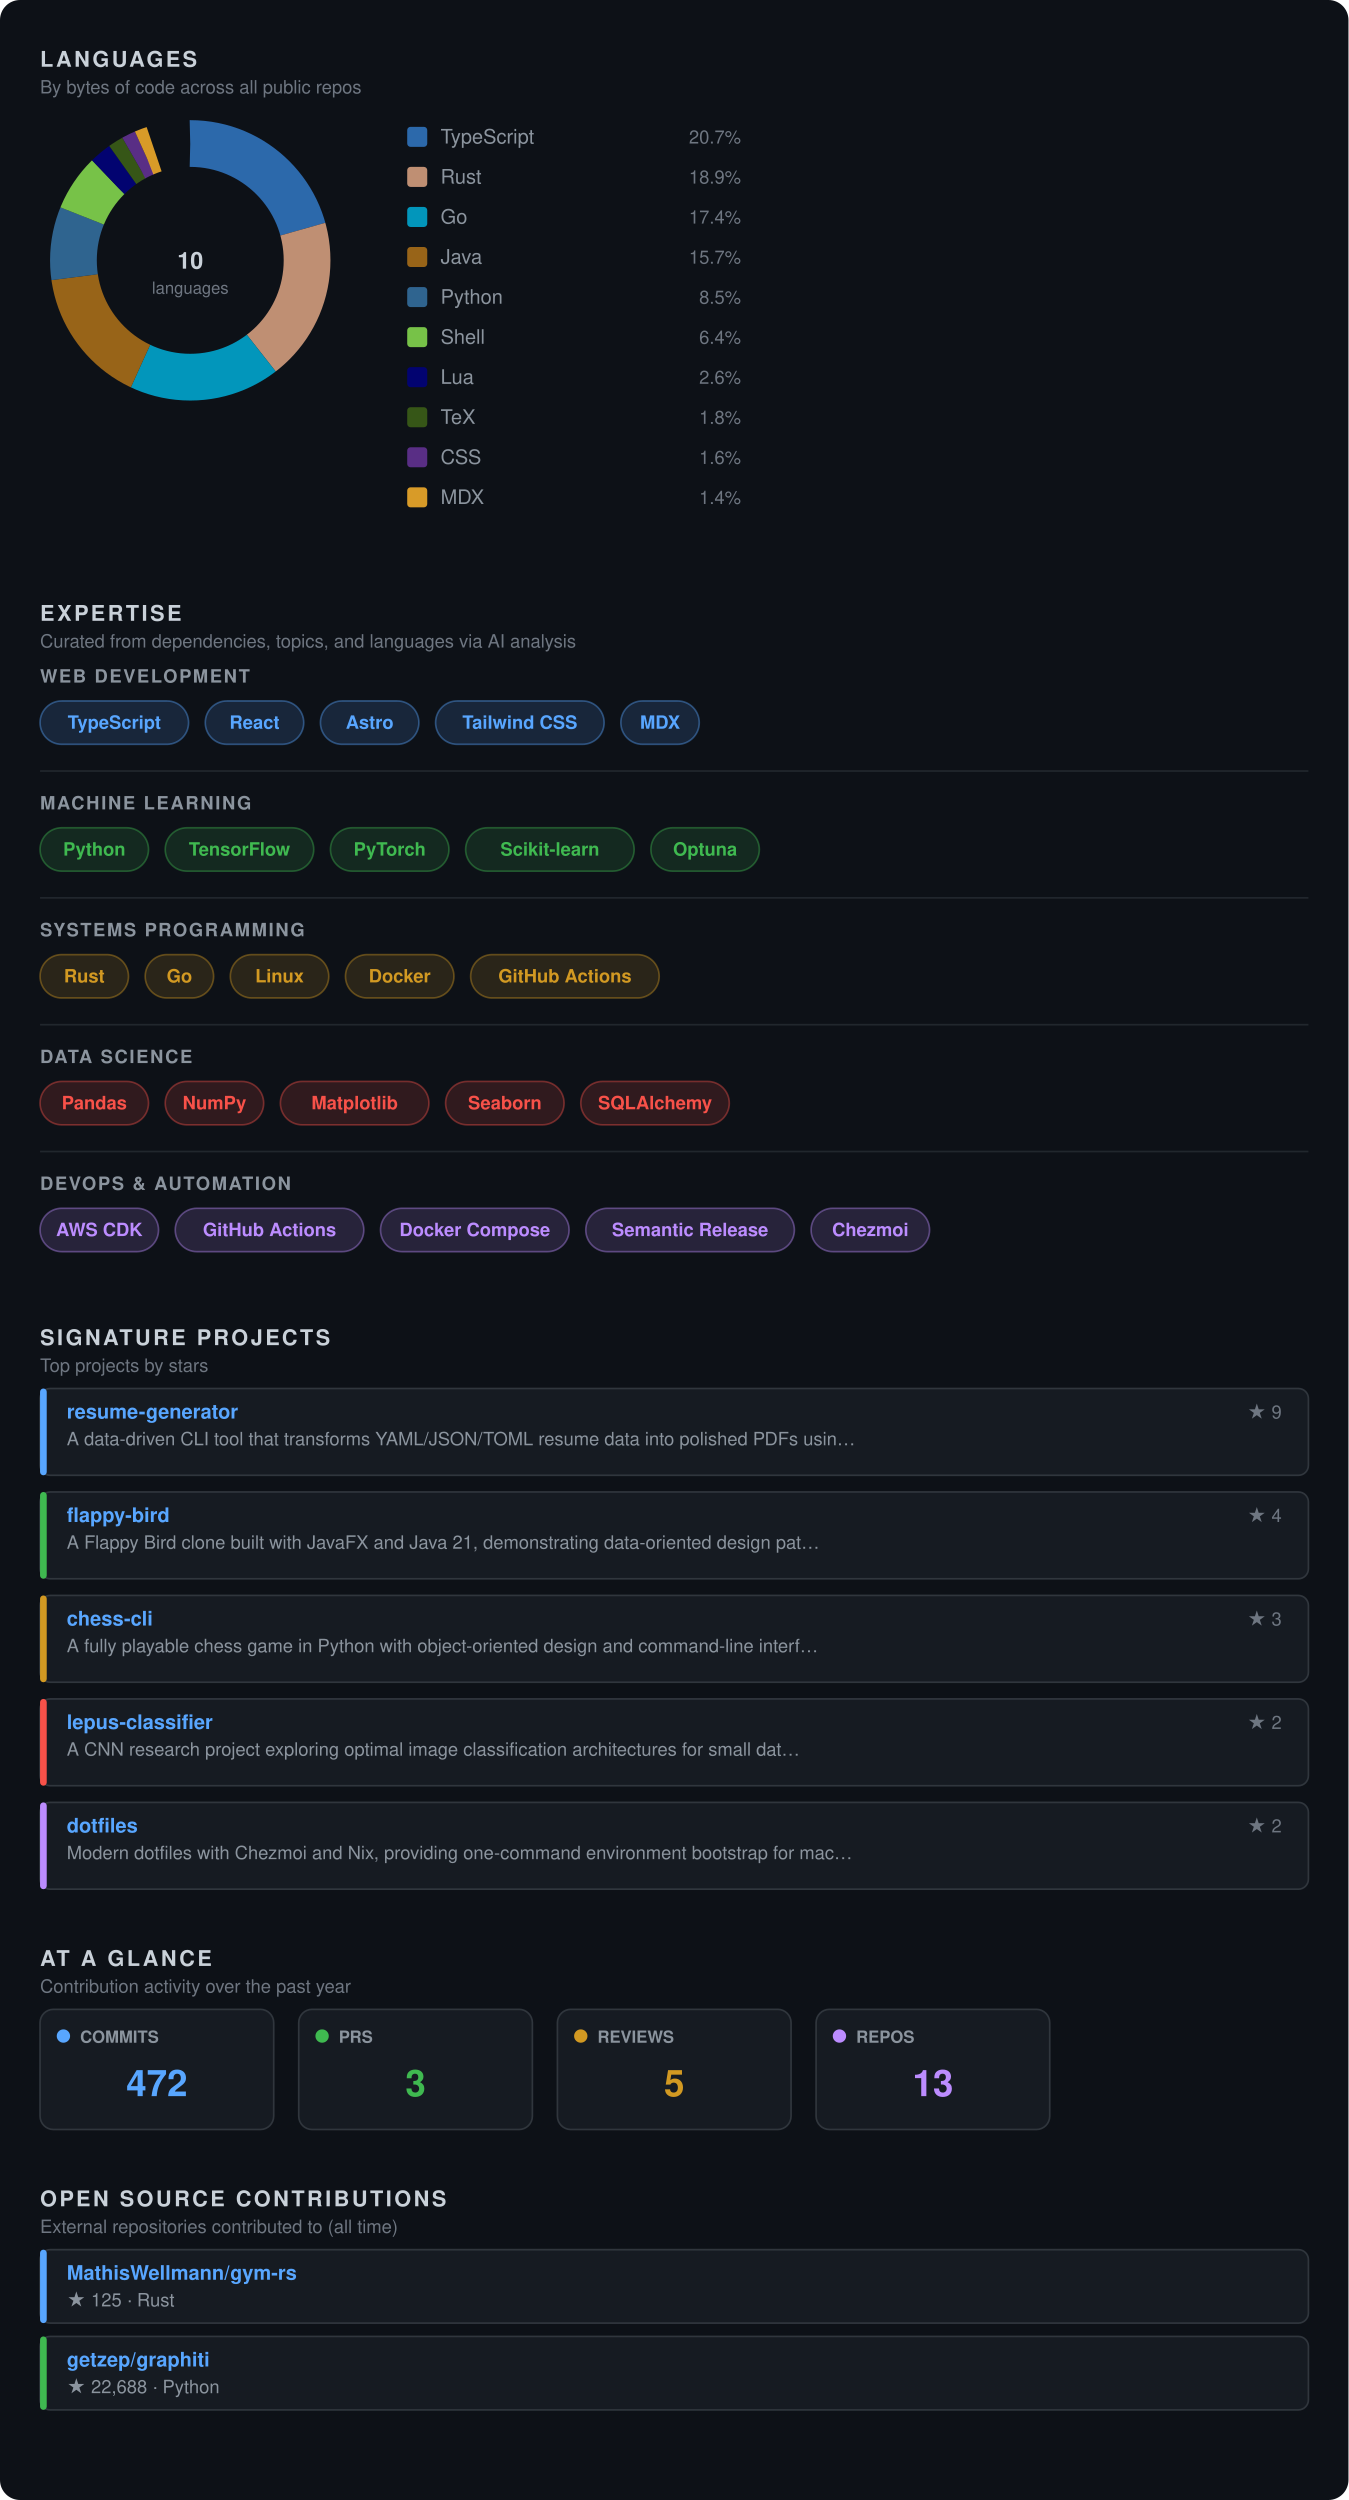
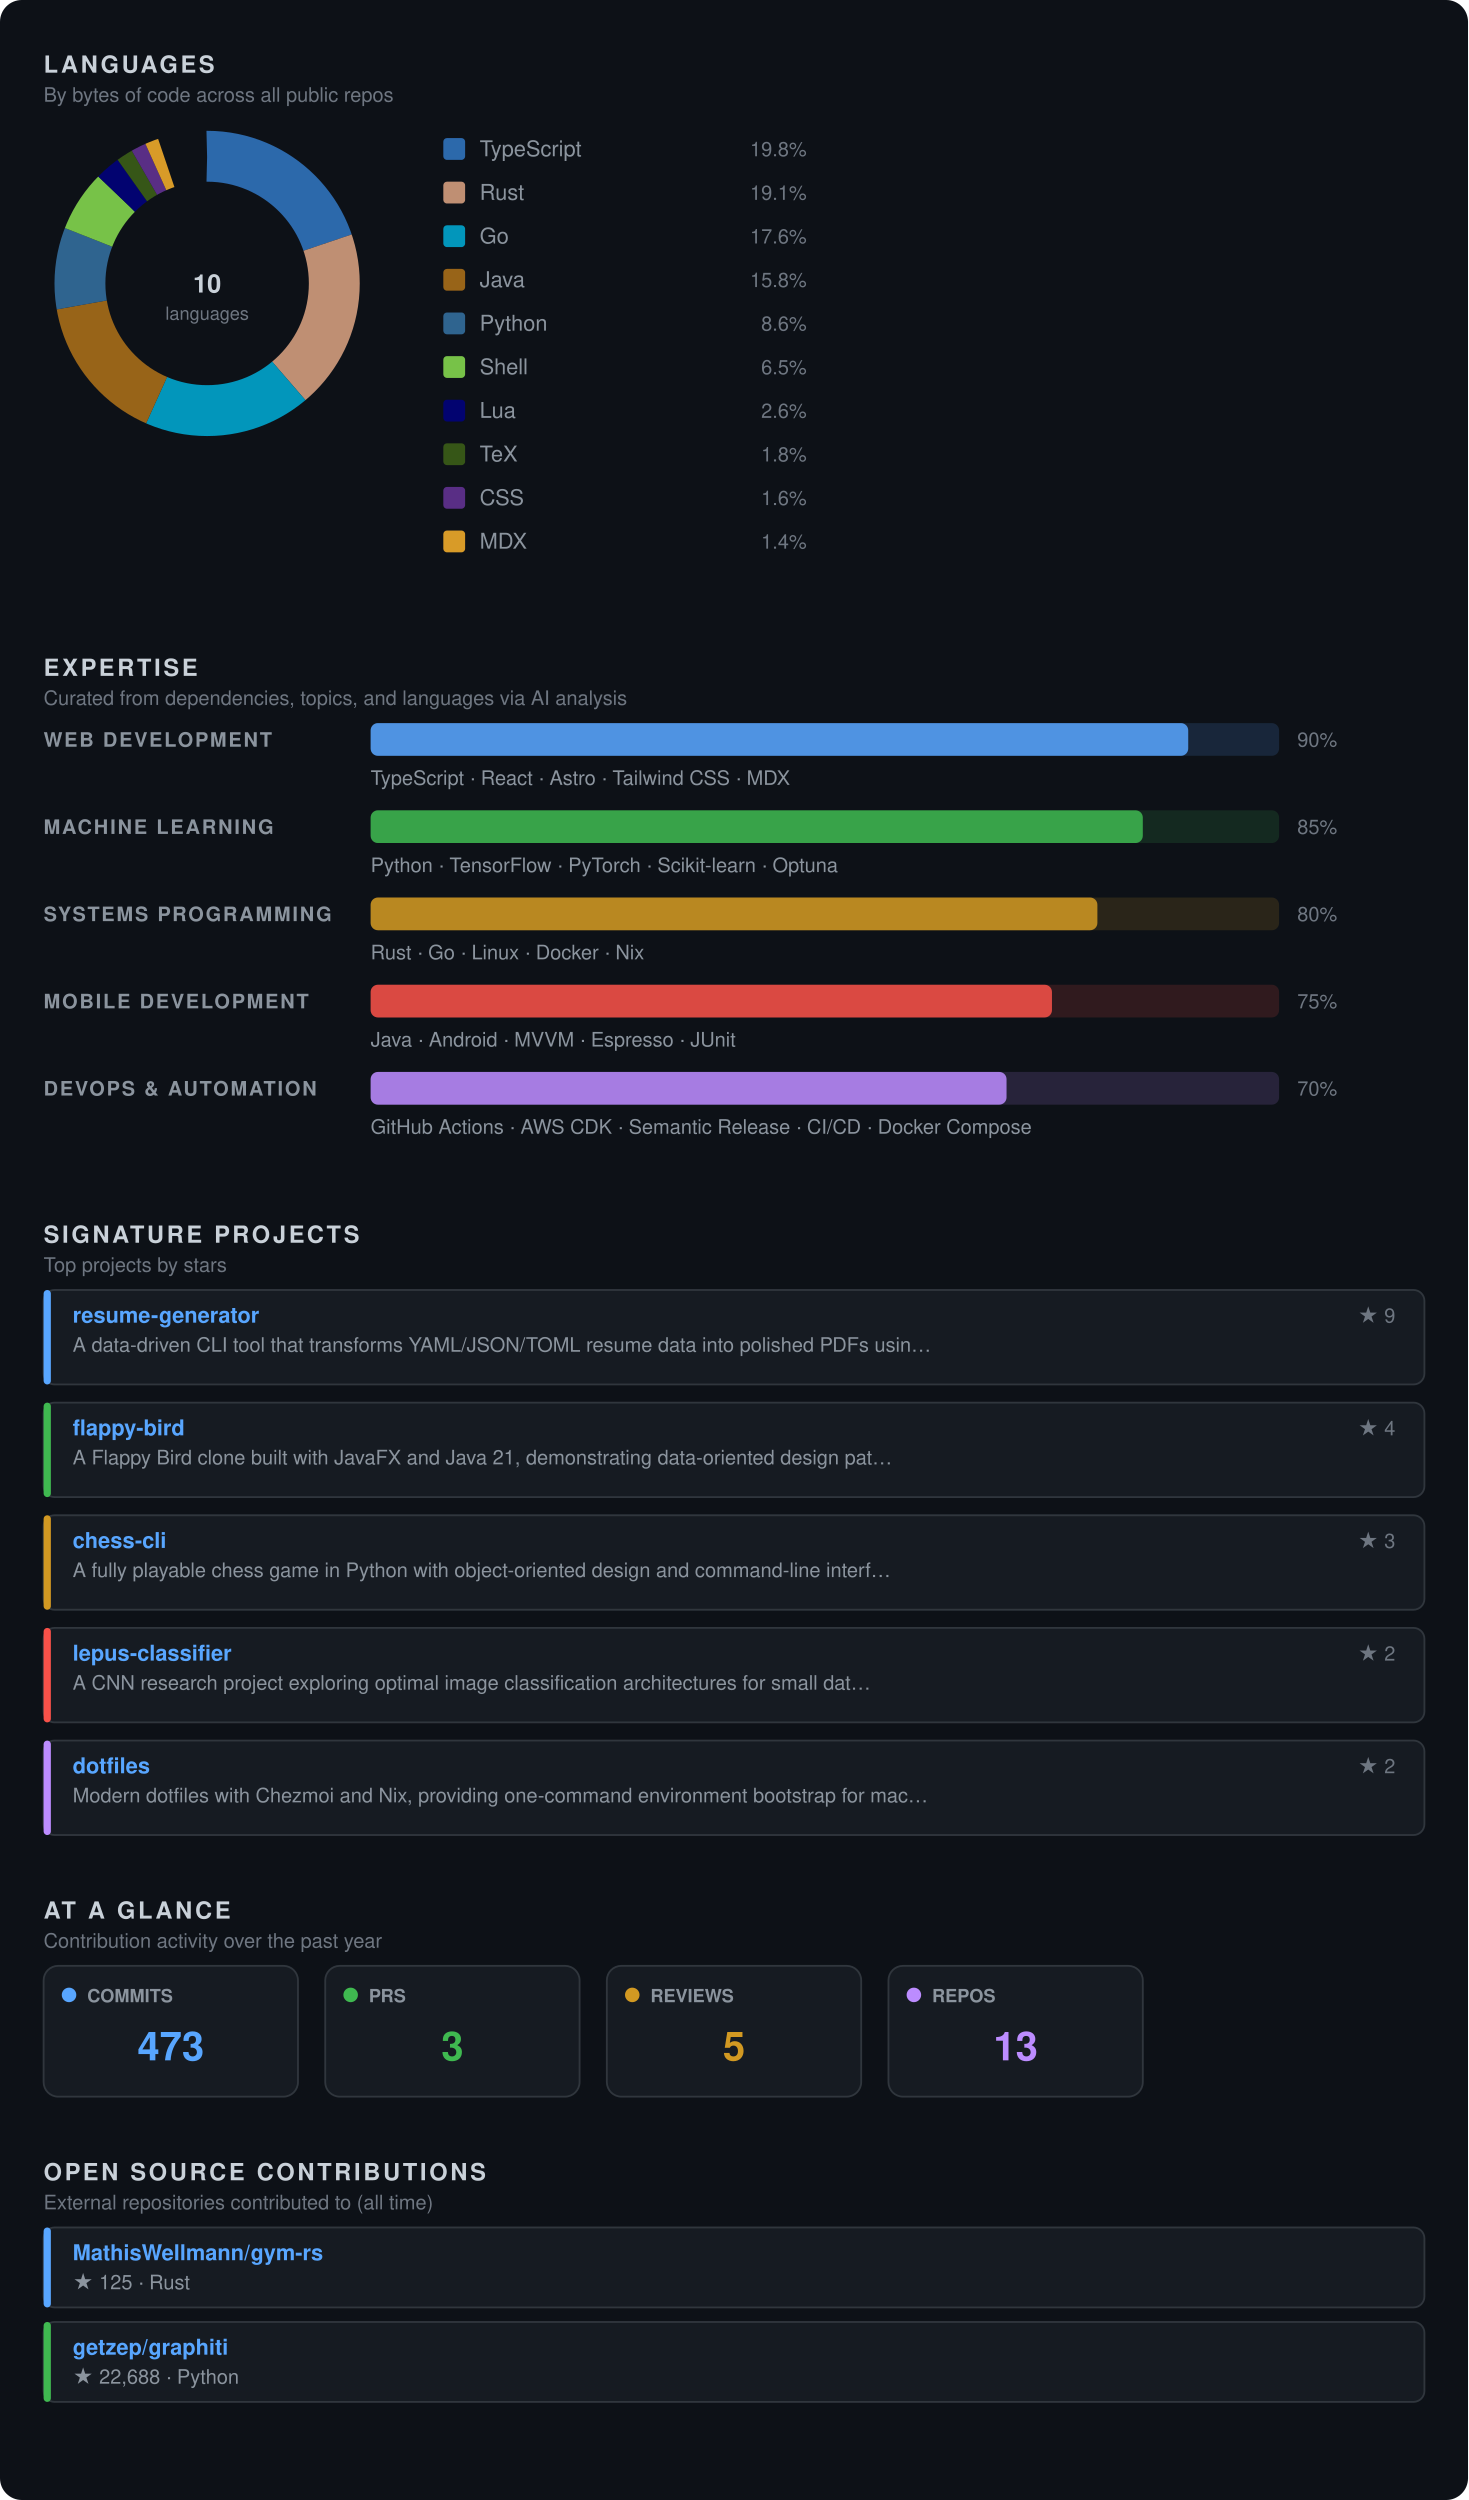
- <svg xmlns="http://www.w3.org/2000/svg" width="808" height="1498" viewBox="0 0 808 1498">
+ <svg xmlns="http://www.w3.org/2000/svg" width="808" height="1376" viewBox="0 0 808 1376">
  <defs>
    <style>
  .t { font-family: -apple-system,BlinkMacSystemFont,Segoe UI,Helvetica,Arial,sans-serif; }
  .t-h { font-size: 13px; fill: #c9d1d9; letter-spacing: 1.5px; font-weight: 600; }
  .t-sub { font-size: 11px; fill: #6e7681; }
  .t-label { font-size: 12px; fill: #8b949e; }
  .t-value { font-size: 11px; fill: #6e7681; }
  .t-subhdr { font-size: 11px; fill: #8b949e; letter-spacing: 1px; font-weight: 600; }
  .t-stat-label { font-size: 10px; fill: #8b949e; font-weight: 600; }
  .t-stat-value { font-size: 22px; font-weight: 700; }
  .t-card-title { font-size: 12px; fill: #58a6ff; font-weight: 700; }
  .t-card-detail { font-size: 11px; fill: #8b949e; }
  .t-pill { font-size: 11px; font-weight: 600; }
  .t-bullet { font-size: 12px; fill: #c9d1d9; }
</style>
  </defs>
-   <rect width="808" height="1498" rx="12" fill="#0d1117" />
+   <rect width="808" height="1376" rx="12" fill="#0d1117" />
  <text x="24" y="40" class="t t-h">LANGUAGES</text>
  <text x="24" y="56" class="t t-sub">By bytes of code across all public repos</text>
-   <circle cx="114" cy="156" r="70" fill="none" stroke="#3178c6" stroke-width="28" stroke-dasharray="91.043 348.78" stroke-dashoffset="0" transform="rotate(-90 114 156)" opacity="0.85" />
-   <circle cx="114" cy="156" r="70" fill="none" stroke="#dea584" stroke-width="28" stroke-dasharray="83.127 356.696" stroke-dashoffset="-91.043" transform="rotate(-90 114 156)" opacity="0.85" />
-   <circle cx="114" cy="156" r="70" fill="none" stroke="#00ADD8" stroke-width="28" stroke-dasharray="76.529 363.294" stroke-dashoffset="-174.17" transform="rotate(-90 114 156)" opacity="0.85" />
-   <circle cx="114" cy="156" r="70" fill="none" stroke="#b07219" stroke-width="28" stroke-dasharray="69.052 370.771" stroke-dashoffset="-250.699" transform="rotate(-90 114 156)" opacity="0.85" />
-   <circle cx="114" cy="156" r="70" fill="none" stroke="#3572A5" stroke-width="28" stroke-dasharray="37.385 402.438" stroke-dashoffset="-319.751" transform="rotate(-90 114 156)" opacity="0.85" />
-   <circle cx="114" cy="156" r="70" fill="none" stroke="#89e051" stroke-width="28" stroke-dasharray="28.149 411.674" stroke-dashoffset="-357.136" transform="rotate(-90 114 156)" opacity="0.85" />
-   <circle cx="114" cy="156" r="70" fill="none" stroke="#000080" stroke-width="28" stroke-dasharray="11.435 428.388" stroke-dashoffset="-385.285" transform="rotate(-90 114 156)" opacity="0.85" />
-   <circle cx="114" cy="156" r="70" fill="none" stroke="#3D6117" stroke-width="28" stroke-dasharray="7.917 431.906" stroke-dashoffset="-396.72" transform="rotate(-90 114 156)" opacity="0.85" />
-   <circle cx="114" cy="156" r="70" fill="none" stroke="#663399" stroke-width="28" stroke-dasharray="7.037 432.786" stroke-dashoffset="-404.637" transform="rotate(-90 114 156)" opacity="0.85" />
-   <circle cx="114" cy="156" r="70" fill="none" stroke="#fcb32c" stroke-width="28" stroke-dasharray="6.158 433.665" stroke-dashoffset="-411.674" transform="rotate(-90 114 156)" opacity="0.85" />
+   <circle cx="114" cy="156" r="70" fill="none" stroke="#3178c6" stroke-width="28" stroke-dasharray="87.085 352.738" stroke-dashoffset="0" transform="rotate(-90 114 156)" opacity="0.85" />
+   <circle cx="114" cy="156" r="70" fill="none" stroke="#dea584" stroke-width="28" stroke-dasharray="84.006 355.817" stroke-dashoffset="-87.085" transform="rotate(-90 114 156)" opacity="0.85" />
+   <circle cx="114" cy="156" r="70" fill="none" stroke="#00ADD8" stroke-width="28" stroke-dasharray="77.409 362.414" stroke-dashoffset="-171.091" transform="rotate(-90 114 156)" opacity="0.85" />
+   <circle cx="114" cy="156" r="70" fill="none" stroke="#b07219" stroke-width="28" stroke-dasharray="69.492 370.331" stroke-dashoffset="-248.5" transform="rotate(-90 114 156)" opacity="0.85" />
+   <circle cx="114" cy="156" r="70" fill="none" stroke="#3572A5" stroke-width="28" stroke-dasharray="37.825 401.998" stroke-dashoffset="-317.992" transform="rotate(-90 114 156)" opacity="0.85" />
+   <circle cx="114" cy="156" r="70" fill="none" stroke="#89e051" stroke-width="28" stroke-dasharray="28.588 411.234" stroke-dashoffset="-355.817" transform="rotate(-90 114 156)" opacity="0.85" />
+   <circle cx="114" cy="156" r="70" fill="none" stroke="#000080" stroke-width="28" stroke-dasharray="11.435 428.388" stroke-dashoffset="-384.405" transform="rotate(-90 114 156)" opacity="0.85" />
+   <circle cx="114" cy="156" r="70" fill="none" stroke="#3D6117" stroke-width="28" stroke-dasharray="7.917 431.906" stroke-dashoffset="-395.841" transform="rotate(-90 114 156)" opacity="0.85" />
+   <circle cx="114" cy="156" r="70" fill="none" stroke="#663399" stroke-width="28" stroke-dasharray="7.037 432.786" stroke-dashoffset="-403.757" transform="rotate(-90 114 156)" opacity="0.85" />
+   <circle cx="114" cy="156" r="70" fill="none" stroke="#fcb32c" stroke-width="28" stroke-dasharray="6.158 433.665" stroke-dashoffset="-410.795" transform="rotate(-90 114 156)" opacity="0.85" />
  <text x="114" y="161" class="t" fill="#c9d1d9" font-size="14" font-weight="700" text-anchor="middle">10</text>
  <text x="114" y="176" class="t" fill="#6e7681" font-size="10" text-anchor="middle">languages</text>
  <rect x="244" y="76" width="12" height="12" rx="2" fill="#3178c6" opacity="0.85" />
  <text x="264" y="86" class="t t-label">TypeScript</text>
-   <text x="444" y="86" class="t t-value" text-anchor="end">20.7%</text>
+   <text x="444" y="86" class="t t-value" text-anchor="end">19.8%</text>
  <rect x="244" y="100" width="12" height="12" rx="2" fill="#dea584" opacity="0.85" />
  <text x="264" y="110" class="t t-label">Rust</text>
-   <text x="444" y="110" class="t t-value" text-anchor="end">18.9%</text>
+   <text x="444" y="110" class="t t-value" text-anchor="end">19.1%</text>
  <rect x="244" y="124" width="12" height="12" rx="2" fill="#00ADD8" opacity="0.85" />
  <text x="264" y="134" class="t t-label">Go</text>
-   <text x="444" y="134" class="t t-value" text-anchor="end">17.4%</text>
+   <text x="444" y="134" class="t t-value" text-anchor="end">17.6%</text>
  <rect x="244" y="148" width="12" height="12" rx="2" fill="#b07219" opacity="0.85" />
  <text x="264" y="158" class="t t-label">Java</text>
-   <text x="444" y="158" class="t t-value" text-anchor="end">15.7%</text>
+   <text x="444" y="158" class="t t-value" text-anchor="end">15.8%</text>
  <rect x="244" y="172" width="12" height="12" rx="2" fill="#3572A5" opacity="0.85" />
  <text x="264" y="182" class="t t-label">Python</text>
-   <text x="444" y="182" class="t t-value" text-anchor="end">8.5%</text>
+   <text x="444" y="182" class="t t-value" text-anchor="end">8.6%</text>
  <rect x="244" y="196" width="12" height="12" rx="2" fill="#89e051" opacity="0.85" />
  <text x="264" y="206" class="t t-label">Shell</text>
-   <text x="444" y="206" class="t t-value" text-anchor="end">6.4%</text>
+   <text x="444" y="206" class="t t-value" text-anchor="end">6.5%</text>
  <rect x="244" y="220" width="12" height="12" rx="2" fill="#000080" opacity="0.85" />
  <text x="264" y="230" class="t t-label">Lua</text>
  <text x="444" y="230" class="t t-value" text-anchor="end">2.6%</text>
  <rect x="244" y="244" width="12" height="12" rx="2" fill="#3D6117" opacity="0.85" />
  <text x="264" y="254" class="t t-label">TeX</text>
  <text x="444" y="254" class="t t-value" text-anchor="end">1.8%</text>
  <rect x="244" y="268" width="12" height="12" rx="2" fill="#663399" opacity="0.85" />
  <text x="264" y="278" class="t t-label">CSS</text>
  <text x="444" y="278" class="t t-value" text-anchor="end">1.6%</text>
  <rect x="244" y="292" width="12" height="12" rx="2" fill="#fcb32c" opacity="0.85" />
  <text x="264" y="302" class="t t-label">MDX</text>
  <text x="444" y="302" class="t t-value" text-anchor="end">1.4%</text>
  <text x="24" y="372" class="t t-h">EXPERTISE</text>
  <text x="24" y="388" class="t t-sub">Curated from dependencies, topics, and languages via AI analysis</text>
-   <text x="24" y="409" class="t t-subhdr">WEB DEVELOPMENT</text>
-   <rect x="24" y="420" width="89" height="26" rx="13" fill="#58a6ff" fill-opacity="0.15" stroke="#58a6ff" stroke-opacity="0.4" stroke-width="1" />
-   <text x="68.5" y="436.667" fill="#58a6ff" font-size="11" class="t t-pill" text-anchor="middle">TypeScript</text>
-   <rect x="123" y="420" width="59" height="26" rx="13" fill="#58a6ff" fill-opacity="0.15" stroke="#58a6ff" stroke-opacity="0.4" stroke-width="1" />
-   <text x="152.5" y="436.667" fill="#58a6ff" font-size="11" class="t t-pill" text-anchor="middle">React</text>
-   <rect x="192" y="420" width="59" height="26" rx="13" fill="#58a6ff" fill-opacity="0.15" stroke="#58a6ff" stroke-opacity="0.4" stroke-width="1" />
-   <text x="221.5" y="436.667" fill="#58a6ff" font-size="11" class="t t-pill" text-anchor="middle">Astro</text>
-   <rect x="261" y="420" width="101" height="26" rx="13" fill="#58a6ff" fill-opacity="0.15" stroke="#58a6ff" stroke-opacity="0.4" stroke-width="1" />
-   <text x="311.5" y="436.667" fill="#58a6ff" font-size="11" class="t t-pill" text-anchor="middle">Tailwind CSS</text>
-   <rect x="372" y="420" width="47" height="26" rx="13" fill="#58a6ff" fill-opacity="0.15" stroke="#58a6ff" stroke-opacity="0.4" stroke-width="1" />
-   <text x="395.5" y="436.667" fill="#58a6ff" font-size="11" class="t t-pill" text-anchor="middle">MDX</text>
-   <line x1="24" y1="462" x2="784" y2="462" stroke="#30363d" stroke-opacity="0.6" stroke-width="1" />
-   <text x="24" y="485" class="t t-subhdr">MACHINE LEARNING</text>
-   <rect x="24" y="496" width="65" height="26" rx="13" fill="#3fb950" fill-opacity="0.15" stroke="#3fb950" stroke-opacity="0.4" stroke-width="1" />
-   <text x="56.5" y="512.667" fill="#3fb950" font-size="11" class="t t-pill" text-anchor="middle">Python</text>
-   <rect x="99" y="496" width="89" height="26" rx="13" fill="#3fb950" fill-opacity="0.15" stroke="#3fb950" stroke-opacity="0.4" stroke-width="1" />
-   <text x="143.5" y="512.667" fill="#3fb950" font-size="11" class="t t-pill" text-anchor="middle">TensorFlow</text>
-   <rect x="198" y="496" width="71" height="26" rx="13" fill="#3fb950" fill-opacity="0.15" stroke="#3fb950" stroke-opacity="0.4" stroke-width="1" />
-   <text x="233.5" y="512.667" fill="#3fb950" font-size="11" class="t t-pill" text-anchor="middle">PyTorch</text>
-   <rect x="279" y="496" width="101" height="26" rx="13" fill="#3fb950" fill-opacity="0.15" stroke="#3fb950" stroke-opacity="0.4" stroke-width="1" />
-   <text x="329.5" y="512.667" fill="#3fb950" font-size="11" class="t t-pill" text-anchor="middle">Scikit-learn</text>
-   <rect x="390" y="496" width="65" height="26" rx="13" fill="#3fb950" fill-opacity="0.15" stroke="#3fb950" stroke-opacity="0.4" stroke-width="1" />
-   <text x="422.5" y="512.667" fill="#3fb950" font-size="11" class="t t-pill" text-anchor="middle">Optuna</text>
-   <line x1="24" y1="538" x2="784" y2="538" stroke="#30363d" stroke-opacity="0.6" stroke-width="1" />
-   <text x="24" y="561" class="t t-subhdr">SYSTEMS PROGRAMMING</text>
-   <rect x="24" y="572" width="53" height="26" rx="13" fill="#d29922" fill-opacity="0.15" stroke="#d29922" stroke-opacity="0.4" stroke-width="1" />
-   <text x="50.5" y="588.667" fill="#d29922" font-size="11" class="t t-pill" text-anchor="middle">Rust</text>
-   <rect x="87" y="572" width="41" height="26" rx="13" fill="#d29922" fill-opacity="0.15" stroke="#d29922" stroke-opacity="0.4" stroke-width="1" />
-   <text x="107.5" y="588.667" fill="#d29922" font-size="11" class="t t-pill" text-anchor="middle">Go</text>
-   <rect x="138" y="572" width="59" height="26" rx="13" fill="#d29922" fill-opacity="0.15" stroke="#d29922" stroke-opacity="0.4" stroke-width="1" />
-   <text x="167.5" y="588.667" fill="#d29922" font-size="11" class="t t-pill" text-anchor="middle">Linux</text>
-   <rect x="207" y="572" width="65" height="26" rx="13" fill="#d29922" fill-opacity="0.15" stroke="#d29922" stroke-opacity="0.4" stroke-width="1" />
-   <text x="239.5" y="588.667" fill="#d29922" font-size="11" class="t t-pill" text-anchor="middle">Docker</text>
-   <rect x="282" y="572" width="113" height="26" rx="13" fill="#d29922" fill-opacity="0.15" stroke="#d29922" stroke-opacity="0.4" stroke-width="1" />
-   <text x="338.5" y="588.667" fill="#d29922" font-size="11" class="t t-pill" text-anchor="middle">GitHub Actions</text>
-   <line x1="24" y1="614" x2="784" y2="614" stroke="#30363d" stroke-opacity="0.6" stroke-width="1" />
-   <text x="24" y="637" class="t t-subhdr">DATA SCIENCE</text>
-   <rect x="24" y="648" width="65" height="26" rx="13" fill="#f85149" fill-opacity="0.15" stroke="#f85149" stroke-opacity="0.4" stroke-width="1" />
-   <text x="56.5" y="664.667" fill="#f85149" font-size="11" class="t t-pill" text-anchor="middle">Pandas</text>
-   <rect x="99" y="648" width="59" height="26" rx="13" fill="#f85149" fill-opacity="0.15" stroke="#f85149" stroke-opacity="0.4" stroke-width="1" />
-   <text x="128.5" y="664.667" fill="#f85149" font-size="11" class="t t-pill" text-anchor="middle">NumPy</text>
-   <rect x="168" y="648" width="89" height="26" rx="13" fill="#f85149" fill-opacity="0.15" stroke="#f85149" stroke-opacity="0.4" stroke-width="1" />
-   <text x="212.5" y="664.667" fill="#f85149" font-size="11" class="t t-pill" text-anchor="middle">Matplotlib</text>
-   <rect x="267" y="648" width="71" height="26" rx="13" fill="#f85149" fill-opacity="0.15" stroke="#f85149" stroke-opacity="0.4" stroke-width="1" />
-   <text x="302.5" y="664.667" fill="#f85149" font-size="11" class="t t-pill" text-anchor="middle">Seaborn</text>
-   <rect x="348" y="648" width="89" height="26" rx="13" fill="#f85149" fill-opacity="0.15" stroke="#f85149" stroke-opacity="0.4" stroke-width="1" />
-   <text x="392.5" y="664.667" fill="#f85149" font-size="11" class="t t-pill" text-anchor="middle">SQLAlchemy</text>
-   <line x1="24" y1="690" x2="784" y2="690" stroke="#30363d" stroke-opacity="0.6" stroke-width="1" />
-   <text x="24" y="713" class="t t-subhdr">DEVOPS &amp; AUTOMATION</text>
-   <rect x="24" y="724" width="71" height="26" rx="13" fill="#bc8cff" fill-opacity="0.15" stroke="#bc8cff" stroke-opacity="0.4" stroke-width="1" />
-   <text x="59.5" y="740.667" fill="#bc8cff" font-size="11" class="t t-pill" text-anchor="middle">AWS CDK</text>
-   <rect x="105" y="724" width="113" height="26" rx="13" fill="#bc8cff" fill-opacity="0.15" stroke="#bc8cff" stroke-opacity="0.4" stroke-width="1" />
-   <text x="161.5" y="740.667" fill="#bc8cff" font-size="11" class="t t-pill" text-anchor="middle">GitHub Actions</text>
-   <rect x="228" y="724" width="113" height="26" rx="13" fill="#bc8cff" fill-opacity="0.15" stroke="#bc8cff" stroke-opacity="0.4" stroke-width="1" />
-   <text x="284.5" y="740.667" fill="#bc8cff" font-size="11" class="t t-pill" text-anchor="middle">Docker Compose</text>
-   <rect x="351" y="724" width="125" height="26" rx="13" fill="#bc8cff" fill-opacity="0.15" stroke="#bc8cff" stroke-opacity="0.4" stroke-width="1" />
-   <text x="413.5" y="740.667" fill="#bc8cff" font-size="11" class="t t-pill" text-anchor="middle">Semantic Release</text>
-   <rect x="486" y="724" width="71" height="26" rx="13" fill="#bc8cff" fill-opacity="0.15" stroke="#bc8cff" stroke-opacity="0.4" stroke-width="1" />
-   <text x="521.5" y="740.667" fill="#bc8cff" font-size="11" class="t t-pill" text-anchor="middle">Chezmoi</text>
-   <text x="24" y="806" class="t t-h">SIGNATURE PROJECTS</text>
-   <text x="24" y="822" class="t t-sub">Top projects by stars</text>
-   <rect x="24" y="832" width="760" height="52" rx="6" fill="#161b22" stroke="#30363d" stroke-width="1" />
-   <rect x="24" y="832" width="4" height="52" rx="2" fill="#58a6ff" />
-   <text x="40" y="850" class="t t-card-title">resume-generator</text>
-   <text x="768" y="850" class="t t-value" text-anchor="end">★ 9</text>
-   <text x="40" y="866" class="t t-card-detail">A data-driven CLI tool that transforms YAML/JSON/TOML resume data into polished PDFs usin…</text>
-   <rect x="24" y="894" width="760" height="52" rx="6" fill="#161b22" stroke="#30363d" stroke-width="1" />
-   <rect x="24" y="894" width="4" height="52" rx="2" fill="#3fb950" />
-   <text x="40" y="912" class="t t-card-title">flappy-bird</text>
-   <text x="768" y="912" class="t t-value" text-anchor="end">★ 4</text>
-   <text x="40" y="928" class="t t-card-detail">A Flappy Bird clone built with JavaFX and Java 21, demonstrating data-oriented design pat…</text>
-   <rect x="24" y="956" width="760" height="52" rx="6" fill="#161b22" stroke="#30363d" stroke-width="1" />
-   <rect x="24" y="956" width="4" height="52" rx="2" fill="#d29922" />
-   <text x="40" y="974" class="t t-card-title">chess-cli</text>
-   <text x="768" y="974" class="t t-value" text-anchor="end">★ 3</text>
-   <text x="40" y="990" class="t t-card-detail">A fully playable chess game in Python with object-oriented design and command-line interf…</text>
-   <rect x="24" y="1018" width="760" height="52" rx="6" fill="#161b22" stroke="#30363d" stroke-width="1" />
-   <rect x="24" y="1018" width="4" height="52" rx="2" fill="#f85149" />
-   <text x="40" y="1036" class="t t-card-title">lepus-classifier</text>
-   <text x="768" y="1036" class="t t-value" text-anchor="end">★ 2</text>
-   <text x="40" y="1052" class="t t-card-detail">A CNN research project exploring optimal image classification architectures for small dat…</text>
-   <rect x="24" y="1080" width="760" height="52" rx="6" fill="#161b22" stroke="#30363d" stroke-width="1" />
-   <rect x="24" y="1080" width="4" height="52" rx="2" fill="#bc8cff" />
-   <text x="40" y="1098" class="t t-card-title">dotfiles</text>
-   <text x="768" y="1098" class="t t-value" text-anchor="end">★ 2</text>
-   <text x="40" y="1114" class="t t-card-detail">Modern dotfiles with Chezmoi and Nix, providing one-command environment bootstrap for mac…</text>
-   <text x="24" y="1178" class="t t-h">AT A GLANCE</text>
-   <text x="24" y="1194" class="t t-sub">Contribution activity over the past year</text>
-   <rect x="24" y="1204" width="140" height="72" rx="8" fill="#161b22" stroke="#30363d" stroke-width="1" />
-   <circle cx="38" cy="1220" r="4" fill="#58a6ff" />
-   <text x="48" y="1224" class="t t-stat-label">COMMITS</text>
-   <text x="94" y="1256" fill="#58a6ff" class="t t-stat-value" text-anchor="middle">472</text>
-   <rect x="179" y="1204" width="140" height="72" rx="8" fill="#161b22" stroke="#30363d" stroke-width="1" />
-   <circle cx="193" cy="1220" r="4" fill="#3fb950" />
-   <text x="203" y="1224" class="t t-stat-label">PRS</text>
-   <text x="249" y="1256" fill="#3fb950" class="t t-stat-value" text-anchor="middle">3</text>
-   <rect x="334" y="1204" width="140" height="72" rx="8" fill="#161b22" stroke="#30363d" stroke-width="1" />
-   <circle cx="348" cy="1220" r="4" fill="#d29922" />
-   <text x="358" y="1224" class="t t-stat-label">REVIEWS</text>
-   <text x="404" y="1256" fill="#d29922" class="t t-stat-value" text-anchor="middle">5</text>
-   <rect x="489" y="1204" width="140" height="72" rx="8" fill="#161b22" stroke="#30363d" stroke-width="1" />
-   <circle cx="503" cy="1220" r="4" fill="#bc8cff" />
-   <text x="513" y="1224" class="t t-stat-label">REPOS</text>
-   <text x="559" y="1256" fill="#bc8cff" class="t t-stat-value" text-anchor="middle">13</text>
-   <text x="24" y="1322" class="t t-h">OPEN SOURCE CONTRIBUTIONS</text>
-   <text x="24" y="1338" class="t t-sub">External repositories contributed to (all time)</text>
-   <rect x="24" y="1348" width="760" height="44" rx="6" fill="#161b22" stroke="#30363d" stroke-width="1" />
-   <rect x="24" y="1348" width="4" height="44" rx="2" fill="#58a6ff" />
-   <text x="40" y="1366" class="t t-card-title">MathisWellmann/gym-rs</text>
-   <text x="40" y="1382" class="t t-card-detail">★ 125 · Rust</text>
-   <rect x="24" y="1400" width="760" height="44" rx="6" fill="#161b22" stroke="#30363d" stroke-width="1" />
-   <rect x="24" y="1400" width="4" height="44" rx="2" fill="#3fb950" />
-   <text x="40" y="1418" class="t t-card-title">getzep/graphiti</text>
-   <text x="40" y="1434" class="t t-card-detail">★ 22,688 · Python</text>
+   <text x="24" y="411" class="t t-subhdr">WEB DEVELOPMENT</text>
+   <rect x="204" y="398" width="500" height="18" rx="4" fill="#58a6ff" fill-opacity="0.15" />
+   <rect x="204" y="398" width="450" height="18" rx="4" fill="#58a6ff" fill-opacity="0.85" />
+   <text x="714" y="411" class="t t-value">90%</text>
+   <text x="204" y="432" class="t t-card-detail">TypeScript · React · Astro · Tailwind CSS · MDX</text>
+   <text x="24" y="459" class="t t-subhdr">MACHINE LEARNING</text>
+   <rect x="204" y="446" width="500" height="18" rx="4" fill="#3fb950" fill-opacity="0.15" />
+   <rect x="204" y="446" width="425" height="18" rx="4" fill="#3fb950" fill-opacity="0.85" />
+   <text x="714" y="459" class="t t-value">85%</text>
+   <text x="204" y="480" class="t t-card-detail">Python · TensorFlow · PyTorch · Scikit-learn · Optuna</text>
+   <text x="24" y="507" class="t t-subhdr">SYSTEMS PROGRAMMING</text>
+   <rect x="204" y="494" width="500" height="18" rx="4" fill="#d29922" fill-opacity="0.15" />
+   <rect x="204" y="494" width="400" height="18" rx="4" fill="#d29922" fill-opacity="0.85" />
+   <text x="714" y="507" class="t t-value">80%</text>
+   <text x="204" y="528" class="t t-card-detail">Rust · Go · Linux · Docker · Nix</text>
+   <text x="24" y="555" class="t t-subhdr">MOBILE DEVELOPMENT</text>
+   <rect x="204" y="542" width="500" height="18" rx="4" fill="#f85149" fill-opacity="0.15" />
+   <rect x="204" y="542" width="375" height="18" rx="4" fill="#f85149" fill-opacity="0.85" />
+   <text x="714" y="555" class="t t-value">75%</text>
+   <text x="204" y="576" class="t t-card-detail">Java · Android · MVVM · Espresso · JUnit</text>
+   <text x="24" y="603" class="t t-subhdr">DEVOPS &amp; AUTOMATION</text>
+   <rect x="204" y="590" width="500" height="18" rx="4" fill="#bc8cff" fill-opacity="0.15" />
+   <rect x="204" y="590" width="350" height="18" rx="4" fill="#bc8cff" fill-opacity="0.85" />
+   <text x="714" y="603" class="t t-value">70%</text>
+   <text x="204" y="624" class="t t-card-detail">GitHub Actions · AWS CDK · Semantic Release · CI/CD · Docker Compose</text>
+   <text x="24" y="684" class="t t-h">SIGNATURE PROJECTS</text>
+   <text x="24" y="700" class="t t-sub">Top projects by stars</text>
+   <rect x="24" y="710" width="760" height="52" rx="6" fill="#161b22" stroke="#30363d" stroke-width="1" />
+   <rect x="24" y="710" width="4" height="52" rx="2" fill="#58a6ff" />
+   <text x="40" y="728" class="t t-card-title">resume-generator</text>
+   <text x="768" y="728" class="t t-value" text-anchor="end">★ 9</text>
+   <text x="40" y="744" class="t t-card-detail">A data-driven CLI tool that transforms YAML/JSON/TOML resume data into polished PDFs usin…</text>
+   <rect x="24" y="772" width="760" height="52" rx="6" fill="#161b22" stroke="#30363d" stroke-width="1" />
+   <rect x="24" y="772" width="4" height="52" rx="2" fill="#3fb950" />
+   <text x="40" y="790" class="t t-card-title">flappy-bird</text>
+   <text x="768" y="790" class="t t-value" text-anchor="end">★ 4</text>
+   <text x="40" y="806" class="t t-card-detail">A Flappy Bird clone built with JavaFX and Java 21, demonstrating data-oriented design pat…</text>
+   <rect x="24" y="834" width="760" height="52" rx="6" fill="#161b22" stroke="#30363d" stroke-width="1" />
+   <rect x="24" y="834" width="4" height="52" rx="2" fill="#d29922" />
+   <text x="40" y="852" class="t t-card-title">chess-cli</text>
+   <text x="768" y="852" class="t t-value" text-anchor="end">★ 3</text>
+   <text x="40" y="868" class="t t-card-detail">A fully playable chess game in Python with object-oriented design and command-line interf…</text>
+   <rect x="24" y="896" width="760" height="52" rx="6" fill="#161b22" stroke="#30363d" stroke-width="1" />
+   <rect x="24" y="896" width="4" height="52" rx="2" fill="#f85149" />
+   <text x="40" y="914" class="t t-card-title">lepus-classifier</text>
+   <text x="768" y="914" class="t t-value" text-anchor="end">★ 2</text>
+   <text x="40" y="930" class="t t-card-detail">A CNN research project exploring optimal image classification architectures for small dat…</text>
+   <rect x="24" y="958" width="760" height="52" rx="6" fill="#161b22" stroke="#30363d" stroke-width="1" />
+   <rect x="24" y="958" width="4" height="52" rx="2" fill="#bc8cff" />
+   <text x="40" y="976" class="t t-card-title">dotfiles</text>
+   <text x="768" y="976" class="t t-value" text-anchor="end">★ 2</text>
+   <text x="40" y="992" class="t t-card-detail">Modern dotfiles with Chezmoi and Nix, providing one-command environment bootstrap for mac…</text>
+   <text x="24" y="1056" class="t t-h">AT A GLANCE</text>
+   <text x="24" y="1072" class="t t-sub">Contribution activity over the past year</text>
+   <rect x="24" y="1082" width="140" height="72" rx="8" fill="#161b22" stroke="#30363d" stroke-width="1" />
+   <circle cx="38" cy="1098" r="4" fill="#58a6ff" />
+   <text x="48" y="1102" class="t t-stat-label">COMMITS</text>
+   <text x="94" y="1134" fill="#58a6ff" class="t t-stat-value" text-anchor="middle">473</text>
+   <rect x="179" y="1082" width="140" height="72" rx="8" fill="#161b22" stroke="#30363d" stroke-width="1" />
+   <circle cx="193" cy="1098" r="4" fill="#3fb950" />
+   <text x="203" y="1102" class="t t-stat-label">PRS</text>
+   <text x="249" y="1134" fill="#3fb950" class="t t-stat-value" text-anchor="middle">3</text>
+   <rect x="334" y="1082" width="140" height="72" rx="8" fill="#161b22" stroke="#30363d" stroke-width="1" />
+   <circle cx="348" cy="1098" r="4" fill="#d29922" />
+   <text x="358" y="1102" class="t t-stat-label">REVIEWS</text>
+   <text x="404" y="1134" fill="#d29922" class="t t-stat-value" text-anchor="middle">5</text>
+   <rect x="489" y="1082" width="140" height="72" rx="8" fill="#161b22" stroke="#30363d" stroke-width="1" />
+   <circle cx="503" cy="1098" r="4" fill="#bc8cff" />
+   <text x="513" y="1102" class="t t-stat-label">REPOS</text>
+   <text x="559" y="1134" fill="#bc8cff" class="t t-stat-value" text-anchor="middle">13</text>
+   <text x="24" y="1200" class="t t-h">OPEN SOURCE CONTRIBUTIONS</text>
+   <text x="24" y="1216" class="t t-sub">External repositories contributed to (all time)</text>
+   <rect x="24" y="1226" width="760" height="44" rx="6" fill="#161b22" stroke="#30363d" stroke-width="1" />
+   <rect x="24" y="1226" width="4" height="44" rx="2" fill="#58a6ff" />
+   <text x="40" y="1244" class="t t-card-title">MathisWellmann/gym-rs</text>
+   <text x="40" y="1260" class="t t-card-detail">★ 125 · Rust</text>
+   <rect x="24" y="1278" width="760" height="44" rx="6" fill="#161b22" stroke="#30363d" stroke-width="1" />
+   <rect x="24" y="1278" width="4" height="44" rx="2" fill="#3fb950" />
+   <text x="40" y="1296" class="t t-card-title">getzep/graphiti</text>
+   <text x="40" y="1312" class="t t-card-detail">★ 22,688 · Python</text>
</svg>
